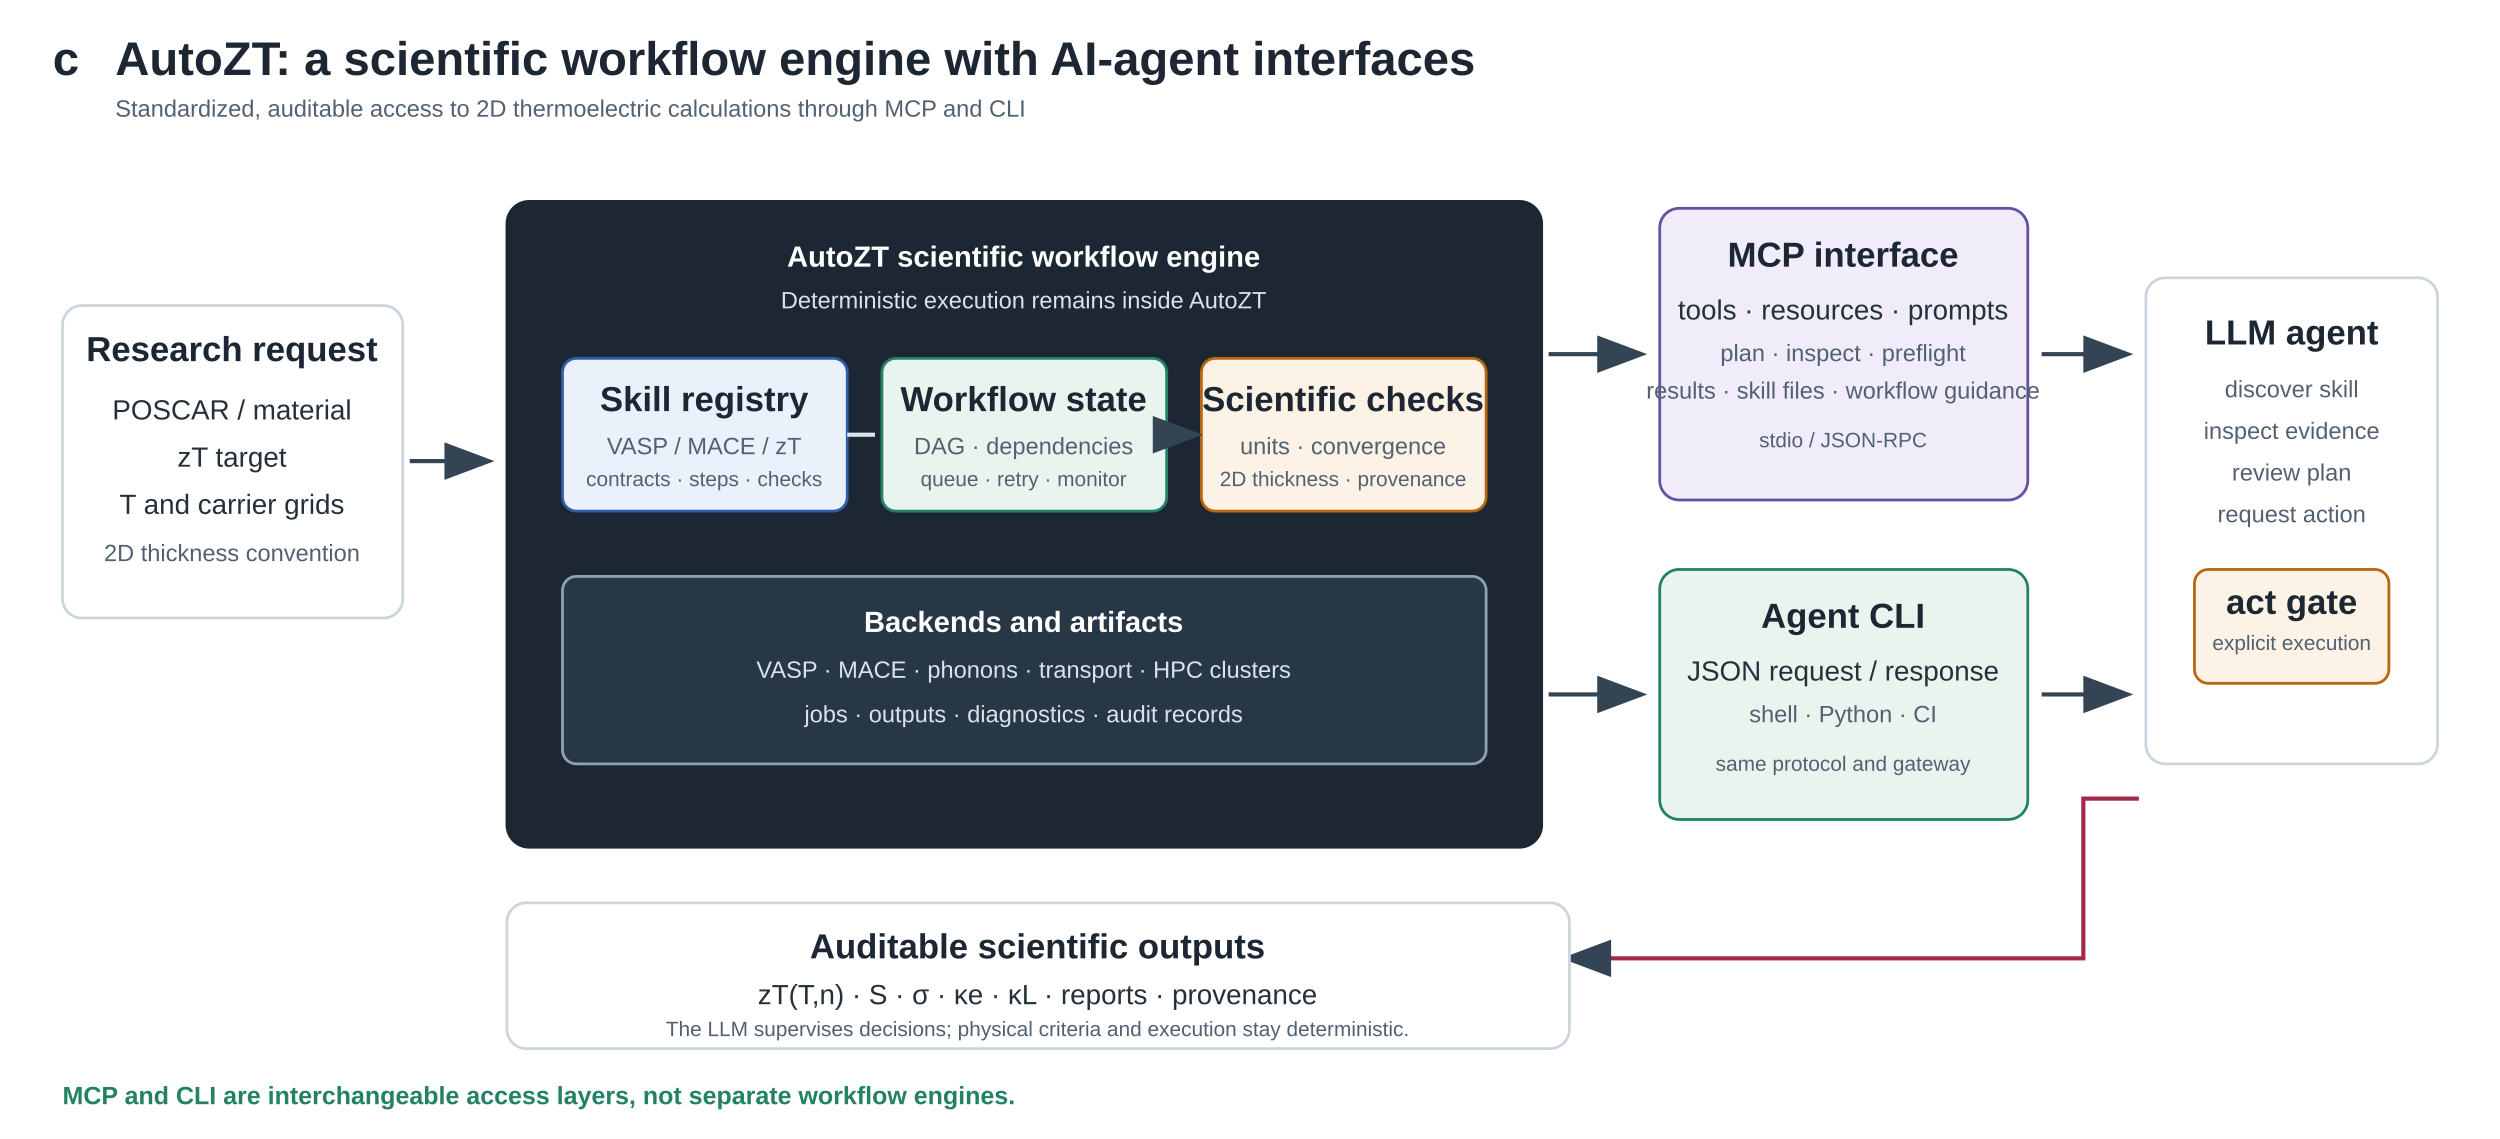
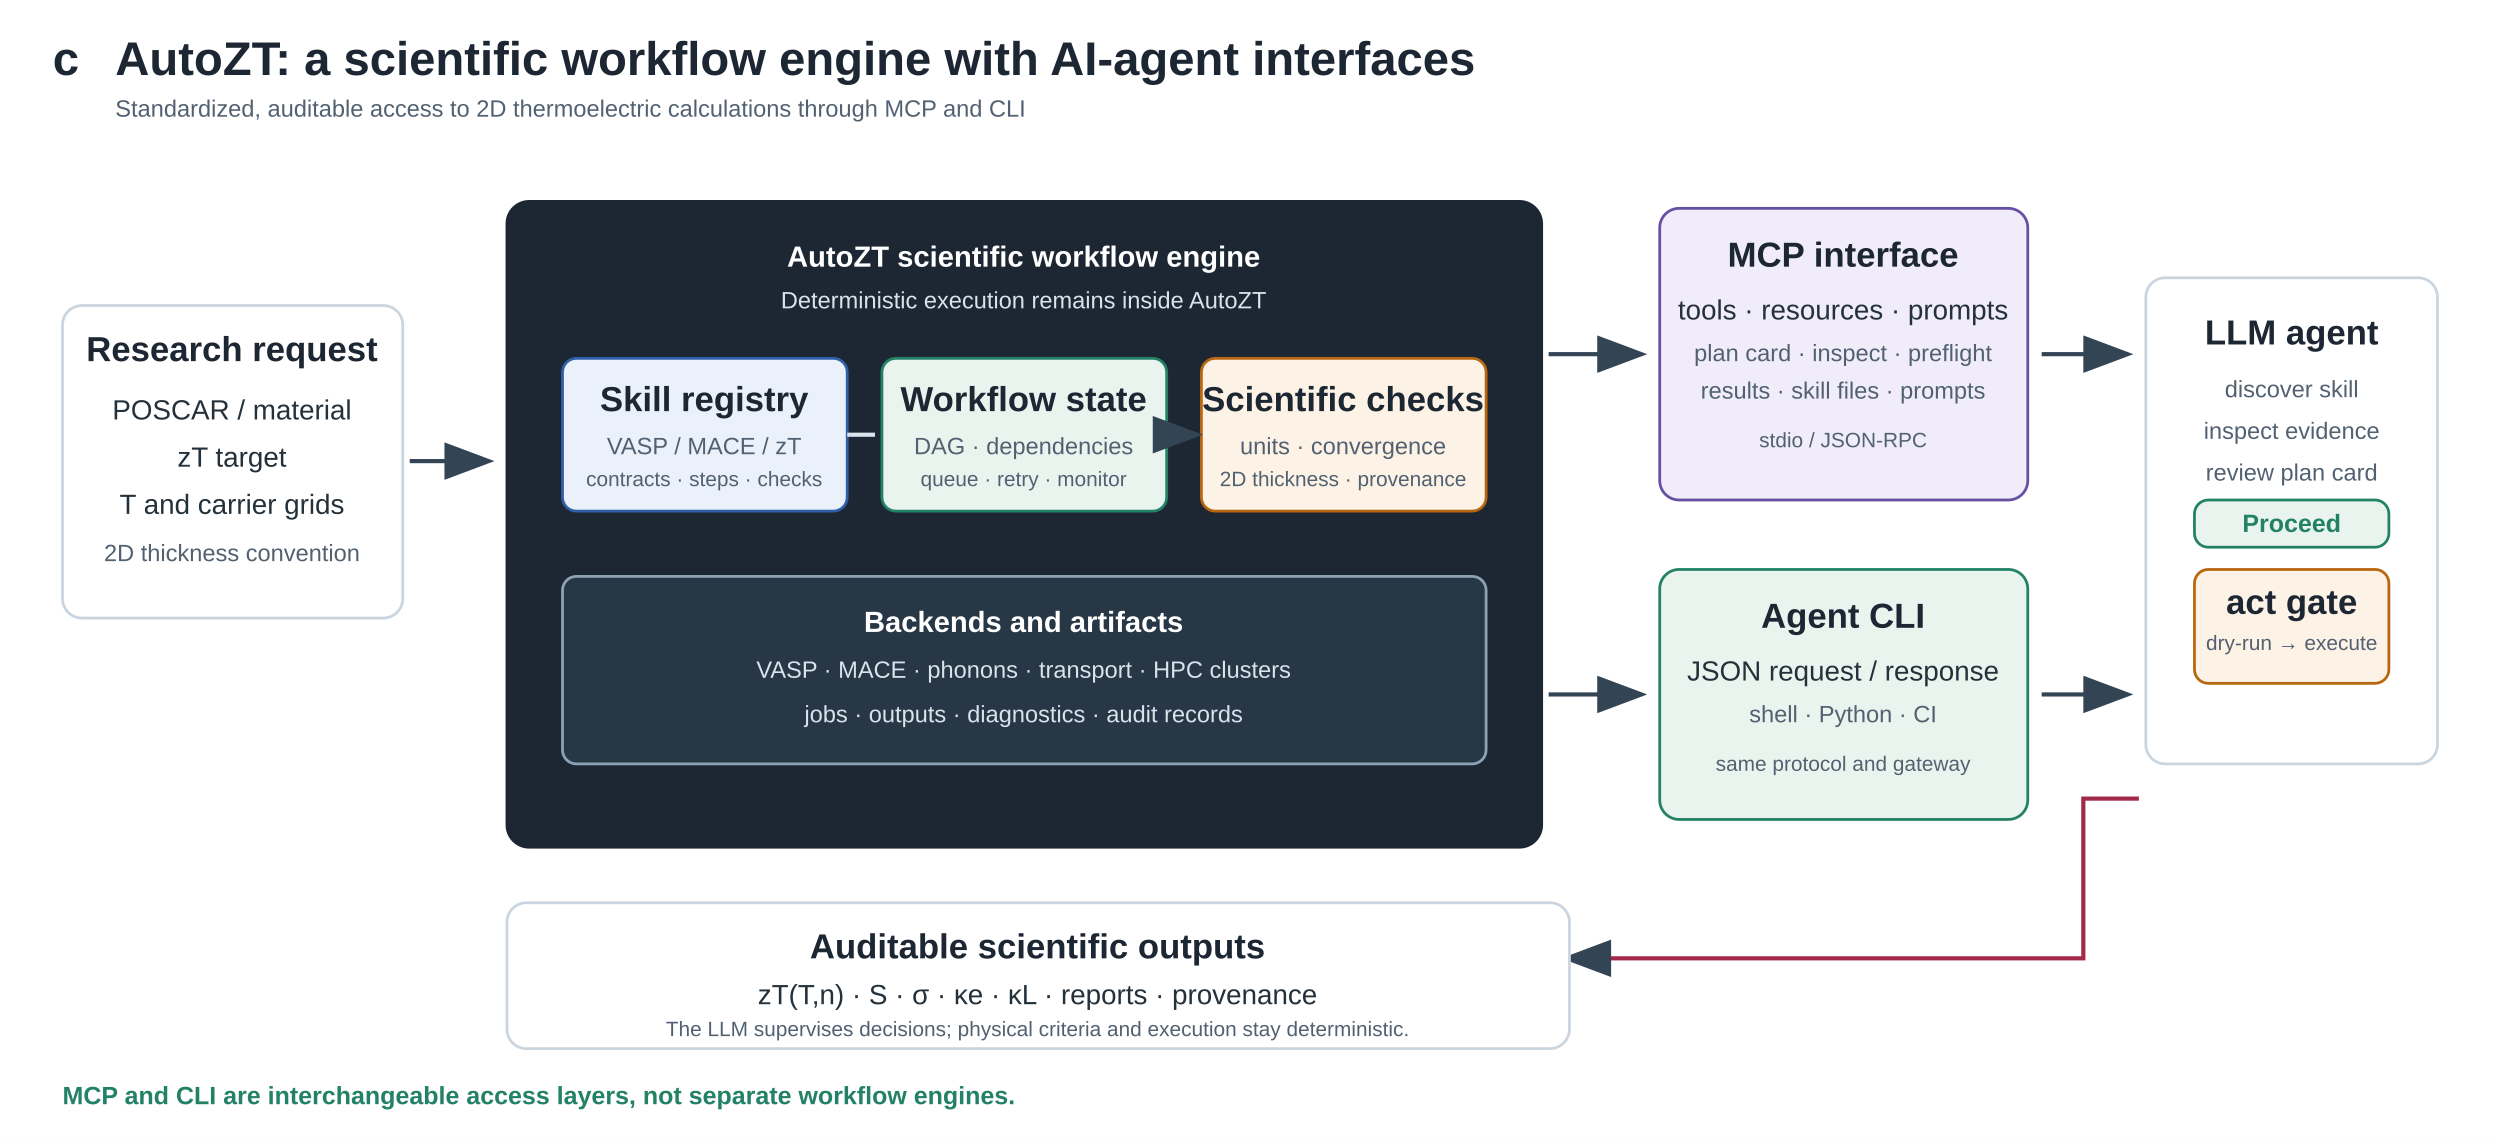
<svg xmlns="http://www.w3.org/2000/svg" width="1800" height="820" viewBox="0 0 1800 820">
  <defs>
    <marker id="arrow" markerWidth="12" markerHeight="9" refX="10" refY="4.5" orient="auto">
      <path d="M0,0 L12,4.5 L0,9 Z" fill="#334454" />
    </marker>
    <style>
    .title{font:700 34px Arial,sans-serif;fill:#1d2733}
    .head{font:700 25px Arial,sans-serif;fill:#1d2733}
    .body{font:400 20px Arial,sans-serif;fill:#24313a}
    .small{font:400 17px Arial,sans-serif;fill:#526171}
    .tiny{font:400 15px Arial,sans-serif;fill:#526171}
    .panel{fill:#f7f9fb;stroke:#cbd5df;stroke-width:2}
    .white{fill:#fff;stroke:#cbd5df;stroke-width:2}
    .blue{fill:#eaf1fb;stroke:#2f5fa7;stroke-width:2}
    .green{fill:#e9f4ef;stroke:#238266;stroke-width:2}
    .orange{fill:#fcf2e5;stroke:#b8660f;stroke-width:2}
    .purple{fill:#f0ecfa;stroke:#6650a4;stroke-width:2}
    .dark{fill:#1d2733;stroke:#1d2733;stroke-width:2}
    .label{font:700 21px Arial,sans-serif;fill:#fff}
    .light{font:400 17px Arial,sans-serif;fill:#d9e3eb}
    .accent{font:700 18px Arial,sans-serif;fill:#238266}
  </style>
  </defs>
  <rect width="1800" height="820" fill="#fff" />
  <text x="38" y="54" class="title">c</text>
  <text x="83" y="54" class="title">AutoZT: a scientific workflow engine with AI-agent interfaces</text>
  <text x="83" y="84" class="small">Standardized, auditable access to 2D thermoelectric calculations through MCP and CLI</text>
  <rect x="45" y="220" width="245" height="225" rx="14" class="white" />
  <text x="167" y="260" text-anchor="middle" class="head">Research request</text>
  <text x="167" y="302" text-anchor="middle" class="body">POSCAR / material</text>
  <text x="167" y="336" text-anchor="middle" class="body">zT target</text>
  <text x="167" y="370" text-anchor="middle" class="body">T and carrier grids</text>
  <text x="167" y="404" text-anchor="middle" class="small">2D thickness convention</text>
  <path d="M295 332 H350" fill="none" stroke="#334454" stroke-width="3" marker-end="url(#arrow)" />
  <rect x="365" y="145" width="745" height="465" rx="16" class="dark" />
  <text x="737" y="192" text-anchor="middle" class="label">AutoZT scientific workflow engine</text>
  <text x="737" y="222" text-anchor="middle" class="light">Deterministic execution remains inside AutoZT</text>
  <rect x="405" y="258" width="205" height="110" rx="10" class="blue" />
  <text x="507" y="296" text-anchor="middle" class="head">Skill registry</text>
  <text x="507" y="327" text-anchor="middle" class="small">VASP / MACE / zT</text>
  <text x="507" y="350" text-anchor="middle" class="tiny">contracts · steps · checks</text>
  <rect x="635" y="258" width="205" height="110" rx="10" class="green" />
  <text x="737" y="296" text-anchor="middle" class="head">Workflow state</text>
  <text x="737" y="327" text-anchor="middle" class="small">DAG · dependencies</text>
  <text x="737" y="350" text-anchor="middle" class="tiny">queue · retry · monitor</text>
  <rect x="865" y="258" width="205" height="110" rx="10" class="orange" />
  <text x="967" y="296" text-anchor="middle" class="head">Scientific checks</text>
  <text x="967" y="327" text-anchor="middle" class="small">units · convergence</text>
  <text x="967" y="350" text-anchor="middle" class="tiny">2D thickness · provenance</text>
  <path d="M610 313 H630 M840 313 H860" fill="none" stroke="#d9e3eb" stroke-width="3" marker-end="url(#arrow)" />
  <rect x="405" y="415" width="665" height="135" rx="10" fill="#273746" stroke="#8da2b4" stroke-width="2" />
  <text x="737" y="455" text-anchor="middle" class="label">Backends and artifacts</text>
  <text x="737" y="488" text-anchor="middle" class="light">VASP · MACE · phonons · transport · HPC clusters</text>
  <text x="737" y="520" text-anchor="middle" class="light">jobs · outputs · diagnostics · audit records</text>
  <path d="M1115 255 H1180" fill="none" stroke="#334454" stroke-width="3" marker-end="url(#arrow)" />
  <path d="M1115 500 H1180" fill="none" stroke="#334454" stroke-width="3" marker-end="url(#arrow)" />
  <rect x="1195" y="150" width="265" height="210" rx="14" class="purple" />
  <text x="1327" y="192" text-anchor="middle" class="head">MCP interface</text>
  <text x="1327" y="230" text-anchor="middle" class="body">tools · resources · prompts</text>
-   <text x="1327" y="260" text-anchor="middle" class="small">plan · inspect · preflight</text>
-   <text x="1327" y="287" text-anchor="middle" class="small">results · skill files · workflow guidance</text>
+   <text x="1327" y="260" text-anchor="middle" class="small">plan card · inspect · preflight</text>
+   <text x="1327" y="287" text-anchor="middle" class="small">results · skill files · prompts</text>
  <text x="1327" y="322" text-anchor="middle" class="tiny">stdio / JSON-RPC</text>
  <rect x="1195" y="410" width="265" height="180" rx="14" class="green" />
  <text x="1327" y="452" text-anchor="middle" class="head">Agent CLI</text>
  <text x="1327" y="490" text-anchor="middle" class="body">JSON request / response</text>
  <text x="1327" y="520" text-anchor="middle" class="small">shell · Python · CI</text>
  <text x="1327" y="555" text-anchor="middle" class="tiny">same protocol and gateway</text>
  <path d="M1470 255 H1530" fill="none" stroke="#334454" stroke-width="3" marker-end="url(#arrow)" />
  <path d="M1470 500 H1530" fill="none" stroke="#334454" stroke-width="3" marker-end="url(#arrow)" />
  <rect x="1545" y="200" width="210" height="350" rx="14" class="white" />
  <text x="1650" y="248" text-anchor="middle" class="head">LLM agent</text>
  <text x="1650" y="286" text-anchor="middle" class="small">discover skill</text>
  <text x="1650" y="316" text-anchor="middle" class="small">inspect evidence</text>
-   <text x="1650" y="346" text-anchor="middle" class="small">review plan</text>
-   <text x="1650" y="376" text-anchor="middle" class="small">request action</text>
+   <text x="1650" y="346" text-anchor="middle" class="small">review plan card</text>
+   <rect x="1580" y="360" width="140" height="34" rx="10" class="green" />
+   <text x="1650" y="383" text-anchor="middle" class="accent">Proceed</text>
  <rect x="1580" y="410" width="140" height="82" rx="10" class="orange" />
  <text x="1650" y="442" text-anchor="middle" class="head">act gate</text>
-   <text x="1650" y="468" text-anchor="middle" class="tiny">explicit execution</text>
+   <text x="1650" y="468" text-anchor="middle" class="tiny">dry-run → execute</text>
  <path d="M1540 575 H1500 V690 H1130" fill="none" stroke="#a3294a" stroke-width="3" marker-end="url(#arrow)" />
  <rect x="365" y="650" width="765" height="105" rx="14" class="white" />
  <text x="747" y="690" text-anchor="middle" class="head">Auditable scientific outputs</text>
  <text x="747" y="723" text-anchor="middle" class="body">zT(T,n) · S · σ · κe · κL · reports · provenance</text>
  <text x="747" y="746" text-anchor="middle" class="tiny">The LLM supervises decisions; physical criteria and execution stay deterministic.</text>
  <text x="45" y="795" class="accent">MCP and CLI are interchangeable access layers, not separate workflow engines.</text>
</svg>
